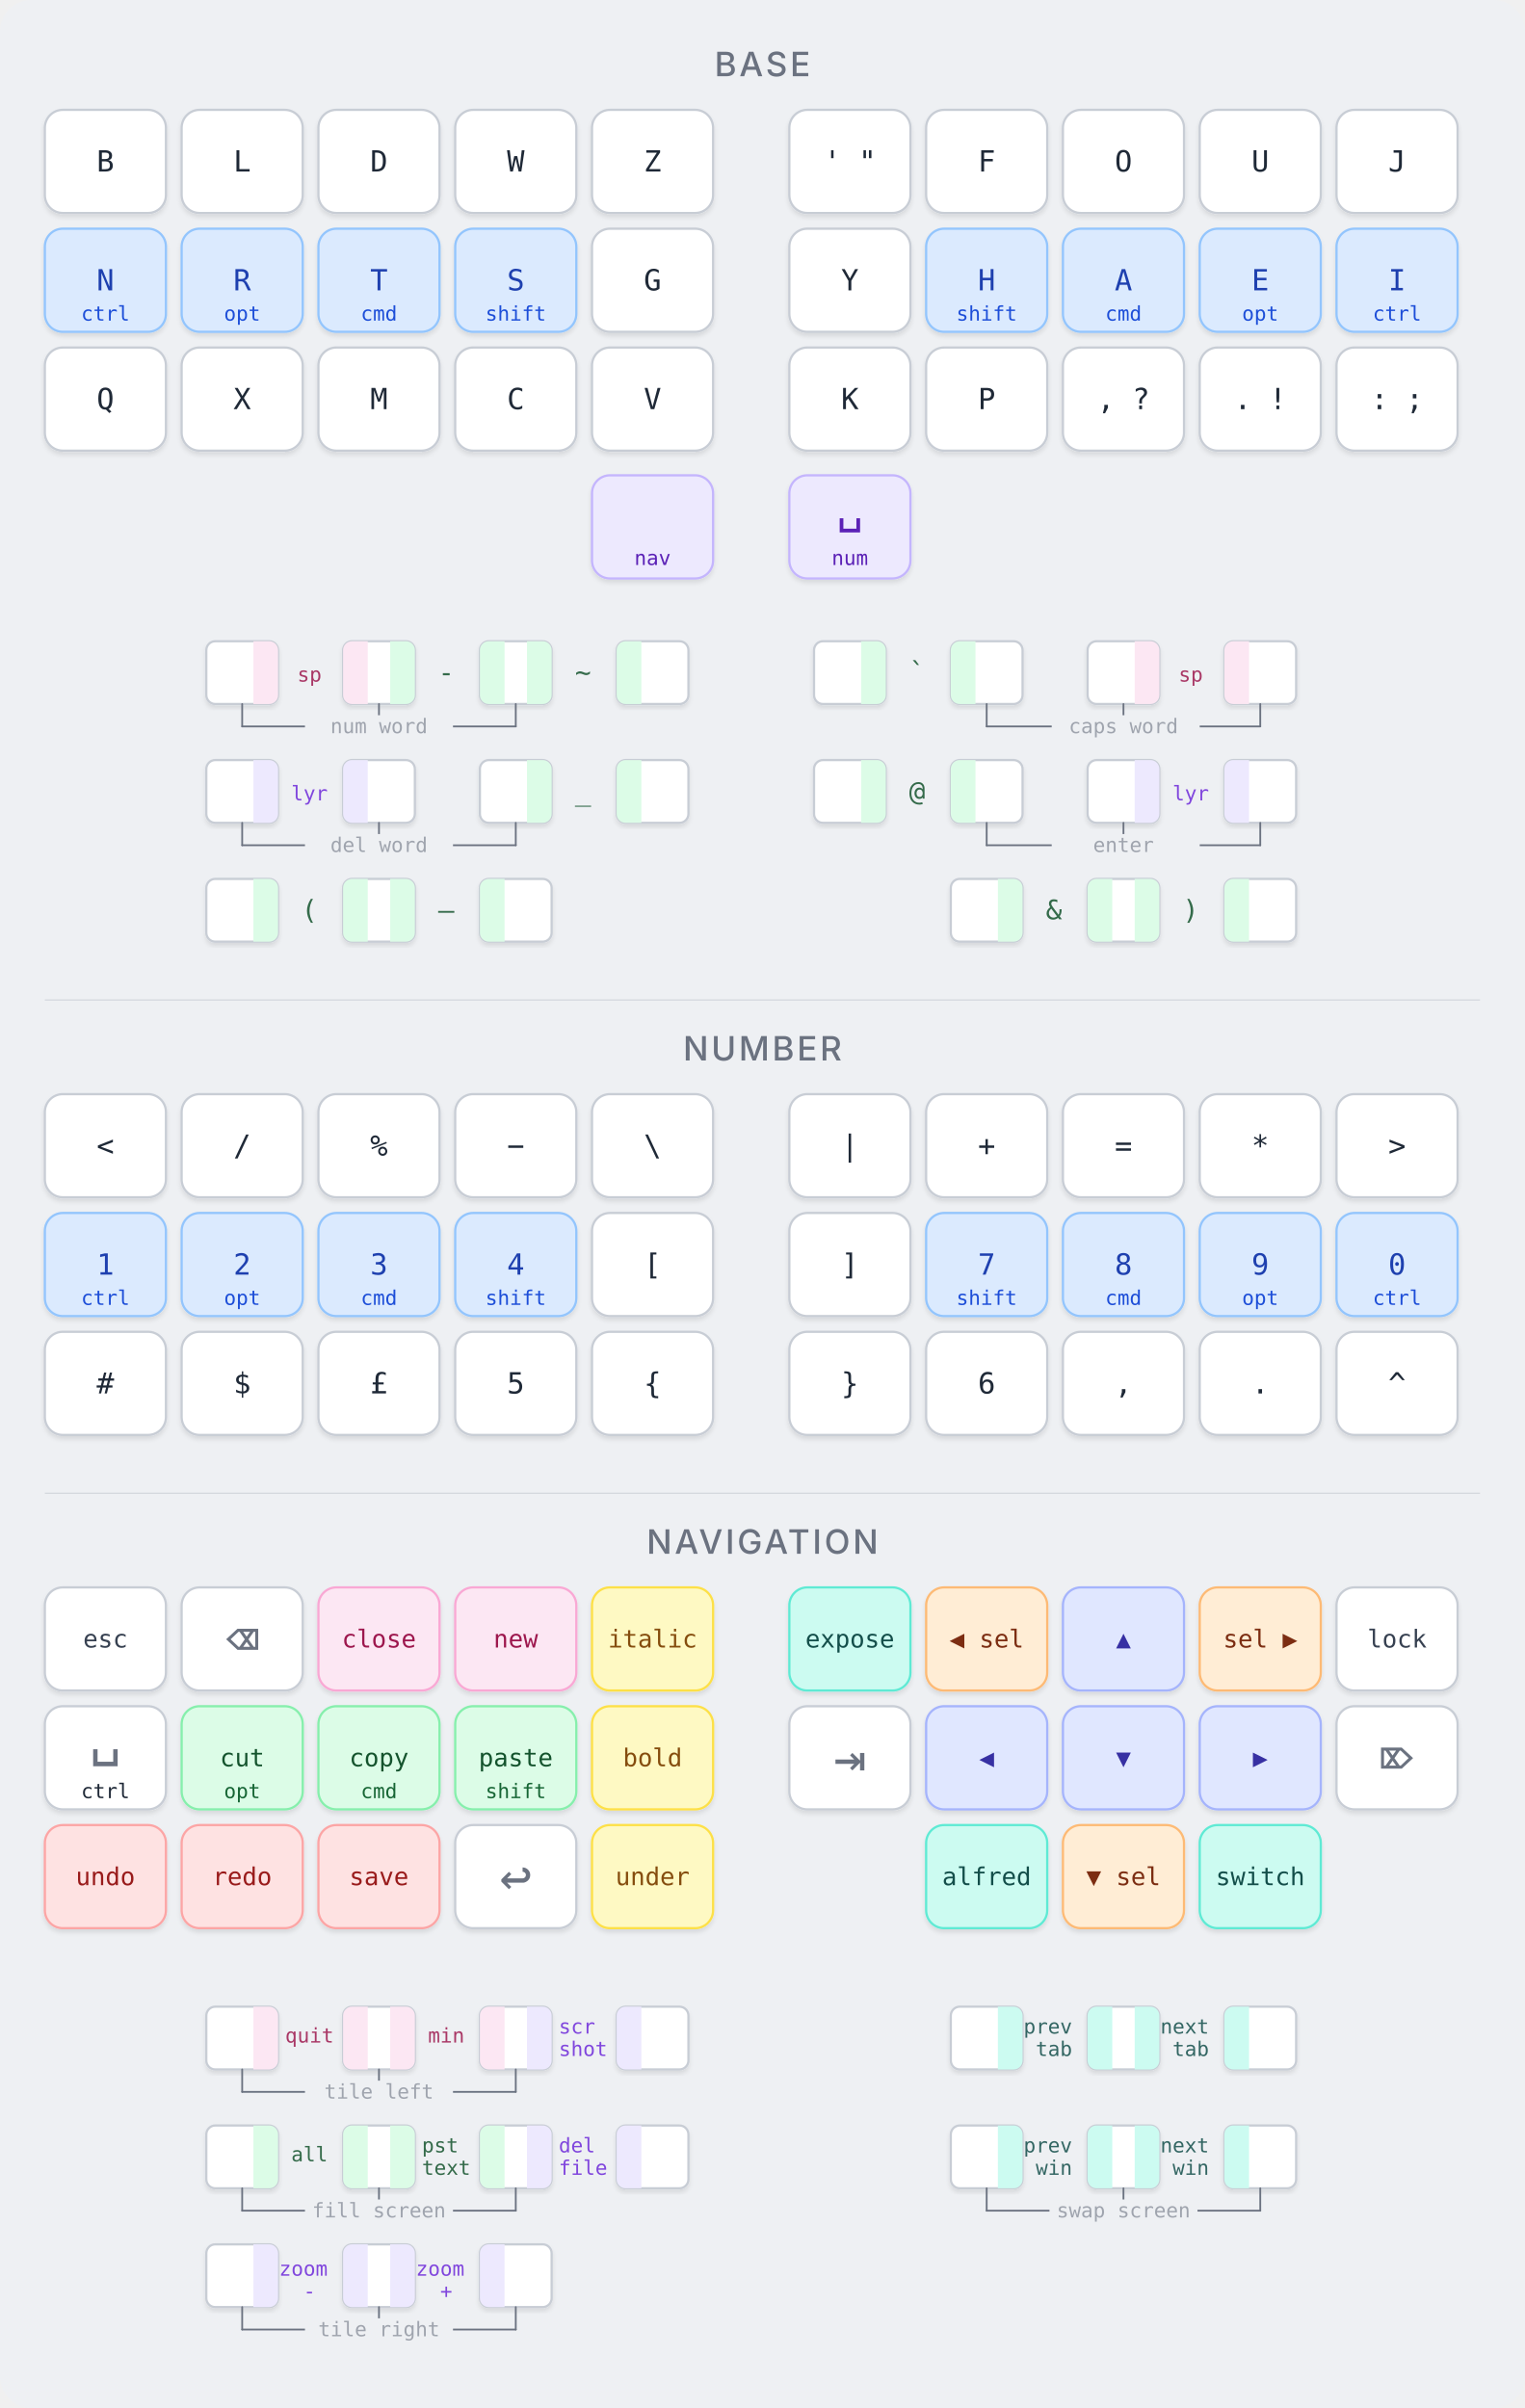
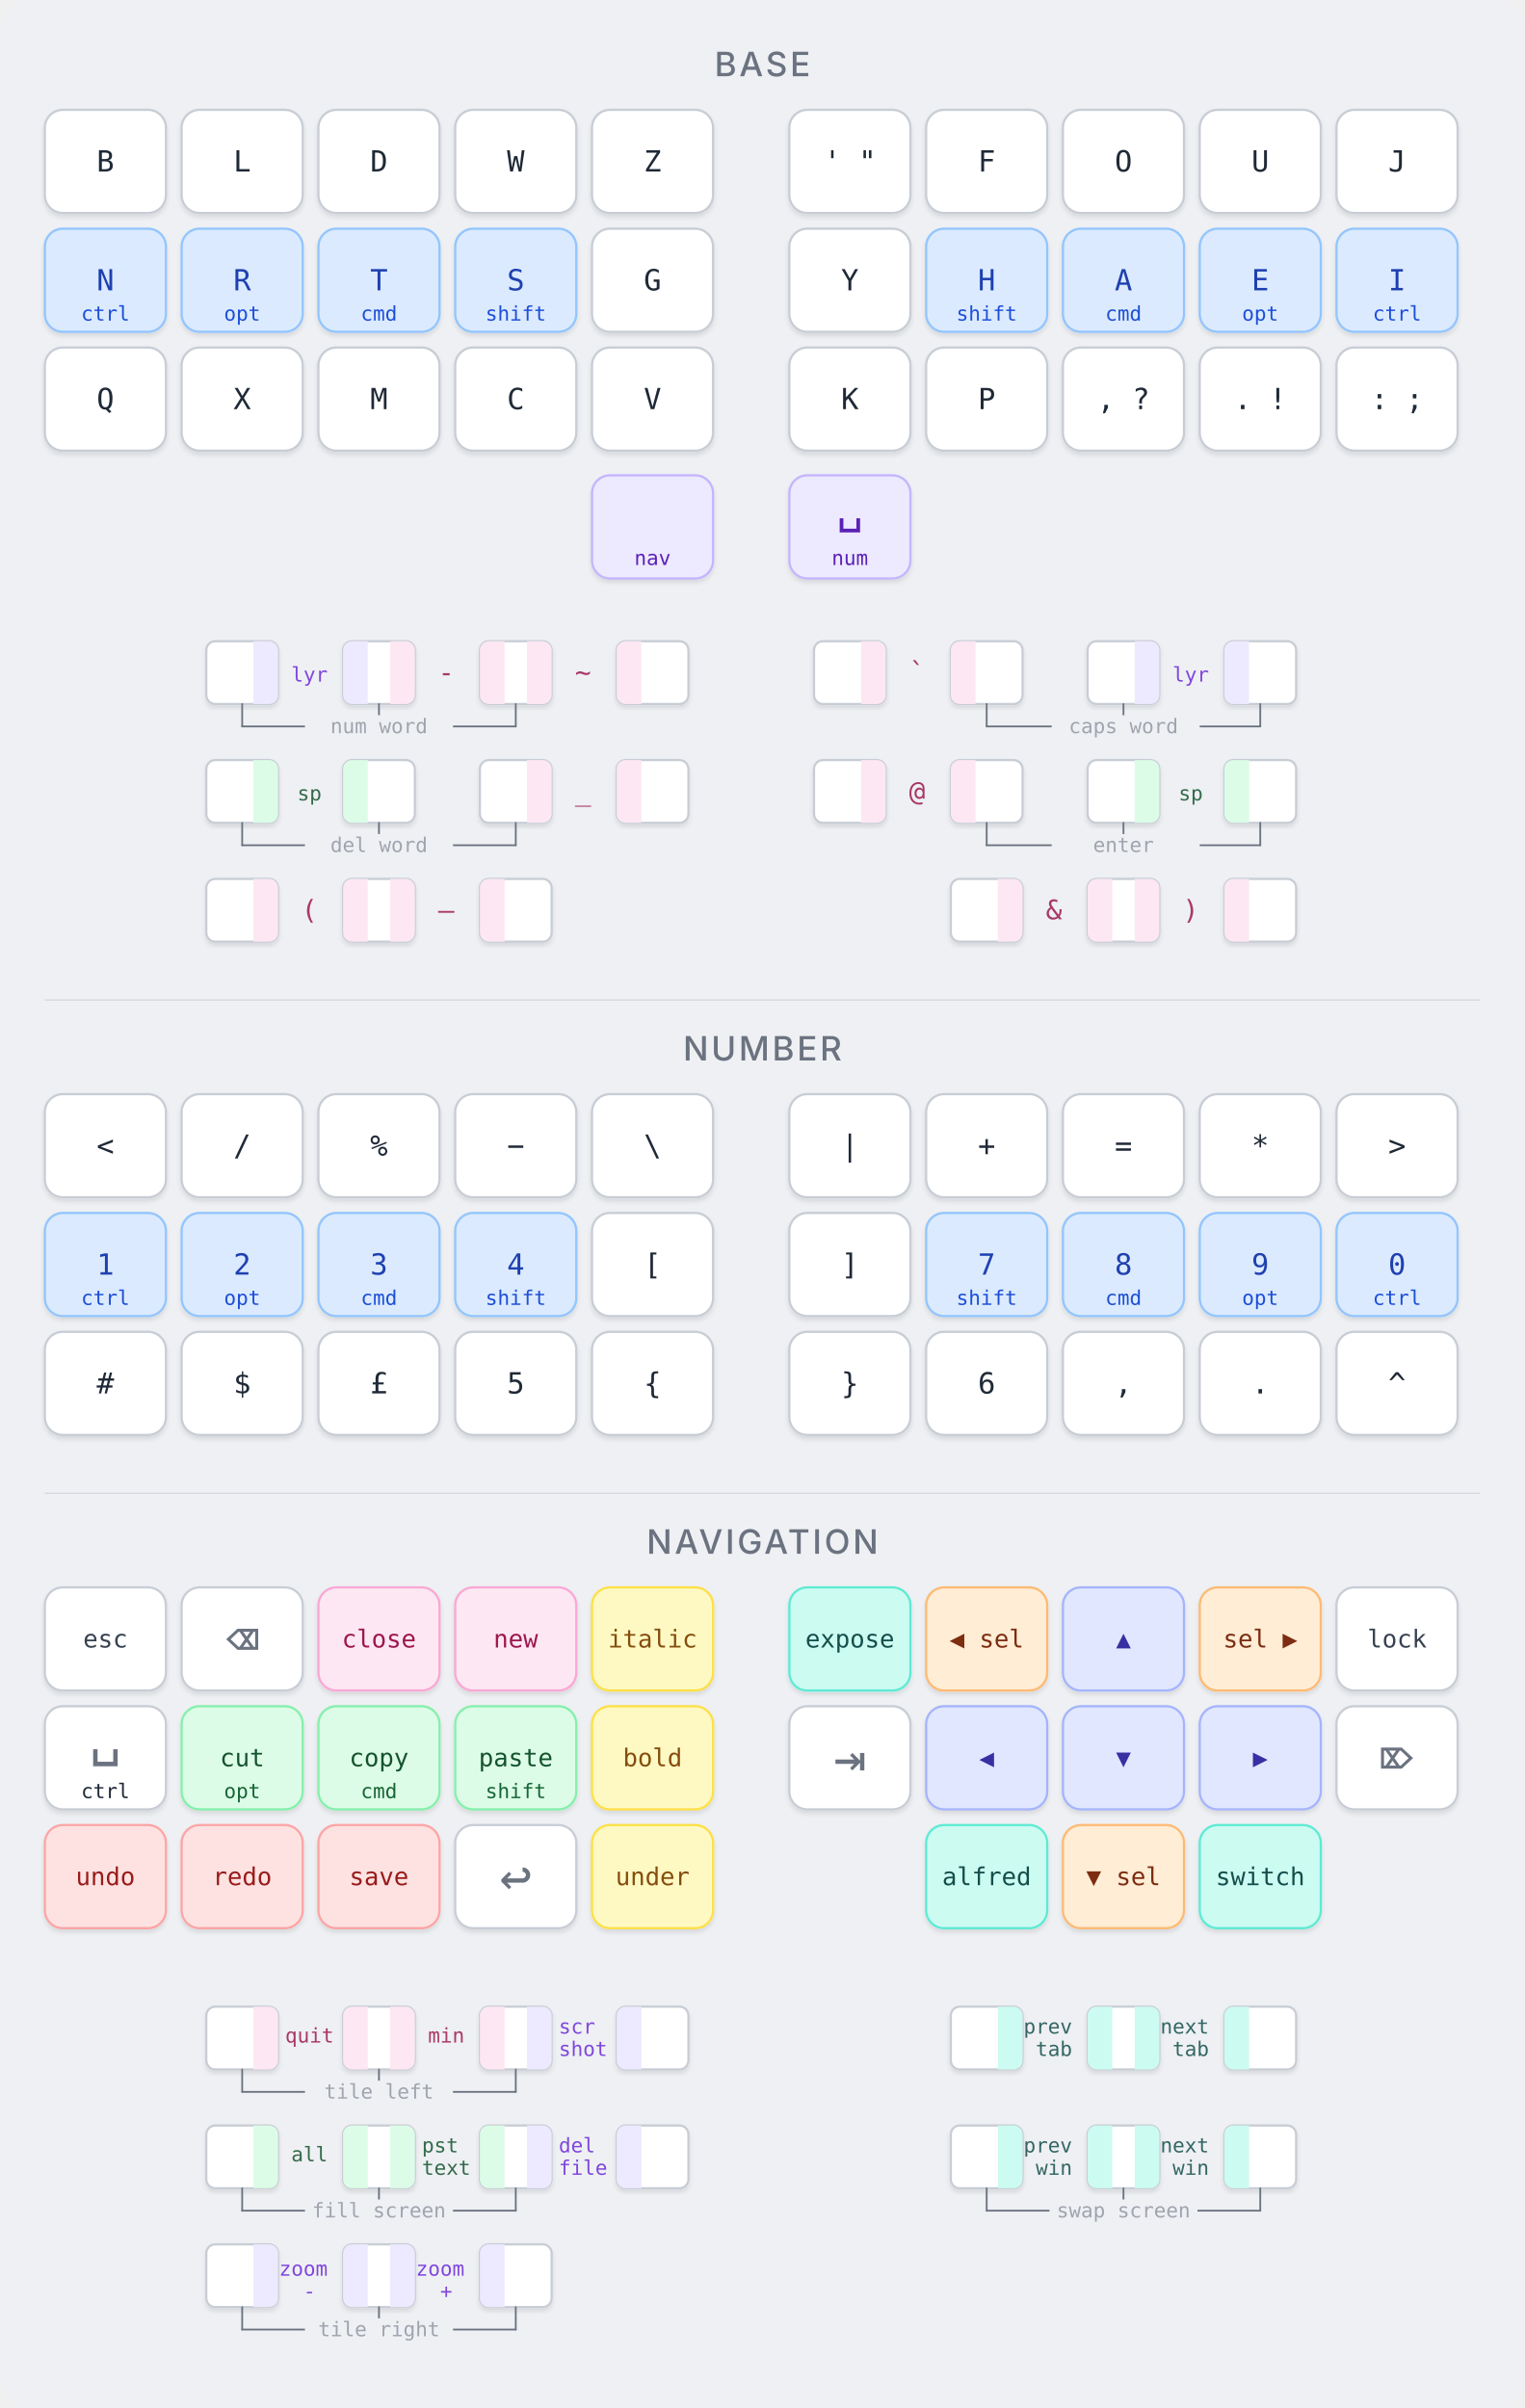
<svg xmlns="http://www.w3.org/2000/svg" width="100%" viewBox="0 0 680 1074">
  <defs>
    <style>
  text { font-family: ui-monospace, monospace; }
  .kl  { font-size:13px; font-weight:500; fill:#1f2937; }
  .klm { font-size:13px; font-weight:500; fill:#1e40af; }
  .kls { font-size:9px;  font-weight:500; fill:#1d4ed8; }
  .klp { font-size:11px; font-weight:500; fill:#5b21b6; }
  .klps{ font-size:9px;  font-weight:500; fill:#5b21b6; }
  .kln { font-size:11px; font-weight:500; }
  .ico { font-size:24px; font-weight:300; fill:#6b7280; }
  .t-grnm { fill:#166534; }
  .sec { font-size:15px; font-weight:500; fill:#6b7280; font-family:-apple-system,BlinkMacSystemFont,"Segoe UI",sans-serif; letter-spacing:0.08em; }
  .t-red { fill:#991b1b; } .t-yel { fill:#854d0e; } .t-grn { fill:#14532d; }
  .t-pnk { fill:#9d174d; } .t-ind { fill:#3730a3; } .t-ora { fill:#7c2d12; }
  .t-tel { fill:#134e4a; } .t-gry { fill:#374151; }
  .combo-key { fill:#ffffff; stroke:#c8cdd5; stroke-width:1; }
  .cb-gr { stroke:#6b7280; stroke-width:0.8; fill:none; stroke-linecap:round; }
  .cl-s  { font-size:9px; font-weight:500; font-family:ui-monospace,monospace; text-anchor:middle; opacity:0.85; }
  .cl-m  { font-size:12px; font-weight:500; font-family:ui-monospace,monospace; text-anchor:middle; opacity:0.85; }
  .cl-gr { font-size:9px; font-weight:500; font-family:ui-monospace,monospace; text-anchor:middle; fill:#6b7280; opacity:0.6; }
</style>
    <filter id="ks">
      <feDropShadow dx="0" dy="1.5" stdDeviation="1" flood-color="#00000018" />
    </filter>
    <clipPath id="br1c2">
      <rect x="92" y="286" width="32" height="28" rx="4" />
    </clipPath>
    <clipPath id="br1c3">
      <rect x="153" y="286" width="32" height="28" rx="4" />
    </clipPath>
    <clipPath id="br1c4">
      <rect x="214" y="286" width="32" height="28" rx="4" />
    </clipPath>
    <clipPath id="br1c5">
      <rect x="275" y="286" width="32" height="28" rx="4" />
    </clipPath>
    <clipPath id="br1c6">
      <rect x="363" y="286" width="32" height="28" rx="4" />
    </clipPath>
    <clipPath id="br1c7">
      <rect x="424" y="286" width="32" height="28" rx="4" />
    </clipPath>
    <clipPath id="br1c8">
      <rect x="485" y="286" width="32" height="28" rx="4" />
    </clipPath>
    <clipPath id="br1c9">
      <rect x="546" y="286" width="32" height="28" rx="4" />
    </clipPath>
    <clipPath id="br2c2">
      <rect x="92" y="339" width="32" height="28" rx="4" />
    </clipPath>
    <clipPath id="br2c3">
      <rect x="153" y="339" width="32" height="28" rx="4" />
    </clipPath>
    <clipPath id="br2c4">
      <rect x="214" y="339" width="32" height="28" rx="4" />
    </clipPath>
    <clipPath id="br2c5">
      <rect x="275" y="339" width="32" height="28" rx="4" />
    </clipPath>
    <clipPath id="br2c6">
      <rect x="363" y="339" width="32" height="28" rx="4" />
    </clipPath>
    <clipPath id="br2c7">
      <rect x="424" y="339" width="32" height="28" rx="4" />
    </clipPath>
    <clipPath id="br2c8">
      <rect x="485" y="339" width="32" height="28" rx="4" />
    </clipPath>
    <clipPath id="br2c9">
      <rect x="546" y="339" width="32" height="28" rx="4" />
    </clipPath>
    <clipPath id="br3c1">
      <rect x="31" y="392" width="32" height="28" rx="4" />
    </clipPath>
    <clipPath id="br3c2">
      <rect x="92" y="392" width="32" height="28" rx="4" />
    </clipPath>
    <clipPath id="br3c3">
      <rect x="153" y="392" width="32" height="28" rx="4" />
    </clipPath>
    <clipPath id="br3c4">
      <rect x="214" y="392" width="32" height="28" rx="4" />
    </clipPath>
    <clipPath id="br3c5">
      <rect x="275" y="392" width="32" height="28" rx="4" />
    </clipPath>
    <clipPath id="br3c6">
      <rect x="363" y="392" width="32" height="28" rx="4" />
    </clipPath>
    <clipPath id="br3c7">
      <rect x="424" y="392" width="32" height="28" rx="4" />
    </clipPath>
    <clipPath id="br3c8">
      <rect x="485" y="392" width="32" height="28" rx="4" />
    </clipPath>
    <clipPath id="br3c9">
      <rect x="546" y="392" width="32" height="28" rx="4" />
    </clipPath>
    <clipPath id="cr1c1">
      <rect x="31" y="895" width="32" height="28" rx="4" />
    </clipPath>
    <clipPath id="cr1c2">
      <rect x="92" y="895" width="32" height="28" rx="4" />
    </clipPath>
    <clipPath id="cr1c3">
      <rect x="153" y="895" width="32" height="28" rx="4" />
    </clipPath>
    <clipPath id="cr1c4">
      <rect x="214" y="895" width="32" height="28" rx="4" />
    </clipPath>
    <clipPath id="cr1c5">
      <rect x="275" y="895" width="32" height="28" rx="4" />
    </clipPath>
    <clipPath id="cr1c7">
      <rect x="424" y="895" width="32" height="28" rx="4" />
    </clipPath>
    <clipPath id="cr1c8">
      <rect x="485" y="895" width="32" height="28" rx="4" />
    </clipPath>
    <clipPath id="cr1c9">
      <rect x="546" y="895" width="32" height="28" rx="4" />
    </clipPath>
    <clipPath id="cr2c2">
      <rect x="92" y="948" width="32" height="28" rx="4" />
    </clipPath>
    <clipPath id="cr2c3">
      <rect x="153" y="948" width="32" height="28" rx="4" />
    </clipPath>
    <clipPath id="cr2c4">
      <rect x="214" y="948" width="32" height="28" rx="4" />
    </clipPath>
    <clipPath id="cr2c5">
      <rect x="275" y="948" width="32" height="28" rx="4" />
    </clipPath>
    <clipPath id="cr2c7">
      <rect x="424" y="948" width="32" height="28" rx="4" />
    </clipPath>
    <clipPath id="cr2c8">
      <rect x="485" y="948" width="32" height="28" rx="4" />
    </clipPath>
    <clipPath id="cr2c9">
      <rect x="546" y="948" width="32" height="28" rx="4" />
    </clipPath>
    <clipPath id="cr3c2">
      <rect x="92" y="1001" width="32" height="28" rx="4" />
    </clipPath>
    <clipPath id="cr3c3">
      <rect x="153" y="1001" width="32" height="28" rx="4" />
    </clipPath>
    <clipPath id="cr3c4">
      <rect x="214" y="1001" width="32" height="28" rx="4" />
    </clipPath>
    <clipPath id="cr3c5">
      <rect x="275" y="1001" width="32" height="28" rx="4" />
    </clipPath>
  </defs>
  <rect width="680" height="1074" fill="#eef0f3" rx="14" />
  <text x="340" y="34" text-anchor="middle" class="sec">BASE</text>
  <rect x="20" y="49" width="54" height="46" rx="8" fill="#ffffff" stroke="#c8cdd5" stroke-width="1" filter="url(#ks)" />
  <text x="47" y="72" text-anchor="middle" dominant-baseline="central" class="kl">B</text>
  <rect x="81" y="49" width="54" height="46" rx="8" fill="#ffffff" stroke="#c8cdd5" stroke-width="1" filter="url(#ks)" />
  <text x="108" y="72" text-anchor="middle" dominant-baseline="central" class="kl">L</text>
  <rect x="142" y="49" width="54" height="46" rx="8" fill="#ffffff" stroke="#c8cdd5" stroke-width="1" filter="url(#ks)" />
  <text x="169" y="72" text-anchor="middle" dominant-baseline="central" class="kl">D</text>
  <rect x="203" y="49" width="54" height="46" rx="8" fill="#ffffff" stroke="#c8cdd5" stroke-width="1" filter="url(#ks)" />
  <text x="230" y="72" text-anchor="middle" dominant-baseline="central" class="kl">W</text>
  <rect x="264" y="49" width="54" height="46" rx="8" fill="#ffffff" stroke="#c8cdd5" stroke-width="1" filter="url(#ks)" />
  <text x="291" y="72" text-anchor="middle" dominant-baseline="central" class="kl">Z</text>
  <rect x="352" y="49" width="54" height="46" rx="8" fill="#ffffff" stroke="#c8cdd5" stroke-width="1" filter="url(#ks)" />
  <text x="379" y="72" text-anchor="middle" dominant-baseline="central" class="kl">' "</text>
  <rect x="413" y="49" width="54" height="46" rx="8" fill="#ffffff" stroke="#c8cdd5" stroke-width="1" filter="url(#ks)" />
  <text x="440" y="72" text-anchor="middle" dominant-baseline="central" class="kl">F</text>
  <rect x="474" y="49" width="54" height="46" rx="8" fill="#ffffff" stroke="#c8cdd5" stroke-width="1" filter="url(#ks)" />
  <text x="501" y="72" text-anchor="middle" dominant-baseline="central" class="kl">O</text>
  <rect x="535" y="49" width="54" height="46" rx="8" fill="#ffffff" stroke="#c8cdd5" stroke-width="1" filter="url(#ks)" />
  <text x="562" y="72" text-anchor="middle" dominant-baseline="central" class="kl">U</text>
  <rect x="596" y="49" width="54" height="46" rx="8" fill="#ffffff" stroke="#c8cdd5" stroke-width="1" filter="url(#ks)" />
  <text x="623" y="72" text-anchor="middle" dominant-baseline="central" class="kl">J</text>
  <rect x="20" y="102" width="54" height="46" rx="8" fill="#dbeafe" stroke="#93c5fd" stroke-width="1" filter="url(#ks)" />
  <text x="47" y="125" text-anchor="middle" dominant-baseline="central" class="klm">N</text>
  <text x="47" y="143" text-anchor="middle" class="kls">ctrl</text>
  <rect x="81" y="102" width="54" height="46" rx="8" fill="#dbeafe" stroke="#93c5fd" stroke-width="1" filter="url(#ks)" />
  <text x="108" y="125" text-anchor="middle" dominant-baseline="central" class="klm">R</text>
  <text x="108" y="143" text-anchor="middle" class="kls">opt</text>
  <rect x="142" y="102" width="54" height="46" rx="8" fill="#dbeafe" stroke="#93c5fd" stroke-width="1" filter="url(#ks)" />
  <text x="169" y="125" text-anchor="middle" dominant-baseline="central" class="klm">T</text>
  <text x="169" y="143" text-anchor="middle" class="kls">cmd</text>
  <rect x="203" y="102" width="54" height="46" rx="8" fill="#dbeafe" stroke="#93c5fd" stroke-width="1" filter="url(#ks)" />
  <text x="230" y="125" text-anchor="middle" dominant-baseline="central" class="klm">S</text>
  <text x="230" y="143" text-anchor="middle" class="kls">shift</text>
  <rect x="264" y="102" width="54" height="46" rx="8" fill="#ffffff" stroke="#c8cdd5" stroke-width="1" filter="url(#ks)" />
  <text x="291" y="125" text-anchor="middle" dominant-baseline="central" class="kl">G</text>
  <rect x="352" y="102" width="54" height="46" rx="8" fill="#ffffff" stroke="#c8cdd5" stroke-width="1" filter="url(#ks)" />
  <text x="379" y="125" text-anchor="middle" dominant-baseline="central" class="kl">Y</text>
  <rect x="413" y="102" width="54" height="46" rx="8" fill="#dbeafe" stroke="#93c5fd" stroke-width="1" filter="url(#ks)" />
  <text x="440" y="125" text-anchor="middle" dominant-baseline="central" class="klm">H</text>
  <text x="440" y="143" text-anchor="middle" class="kls">shift</text>
  <rect x="474" y="102" width="54" height="46" rx="8" fill="#dbeafe" stroke="#93c5fd" stroke-width="1" filter="url(#ks)" />
  <text x="501" y="125" text-anchor="middle" dominant-baseline="central" class="klm">A</text>
  <text x="501" y="143" text-anchor="middle" class="kls">cmd</text>
  <rect x="535" y="102" width="54" height="46" rx="8" fill="#dbeafe" stroke="#93c5fd" stroke-width="1" filter="url(#ks)" />
  <text x="562" y="125" text-anchor="middle" dominant-baseline="central" class="klm">E</text>
  <text x="562" y="143" text-anchor="middle" class="kls">opt</text>
  <rect x="596" y="102" width="54" height="46" rx="8" fill="#dbeafe" stroke="#93c5fd" stroke-width="1" filter="url(#ks)" />
  <text x="623" y="125" text-anchor="middle" dominant-baseline="central" class="klm">I</text>
  <text x="623" y="143" text-anchor="middle" class="kls">ctrl</text>
  <rect x="20" y="155" width="54" height="46" rx="8" fill="#ffffff" stroke="#c8cdd5" stroke-width="1" filter="url(#ks)" />
  <text x="47" y="178" text-anchor="middle" dominant-baseline="central" class="kl">Q</text>
  <rect x="81" y="155" width="54" height="46" rx="8" fill="#ffffff" stroke="#c8cdd5" stroke-width="1" filter="url(#ks)" />
  <text x="108" y="178" text-anchor="middle" dominant-baseline="central" class="kl">X</text>
  <rect x="142" y="155" width="54" height="46" rx="8" fill="#ffffff" stroke="#c8cdd5" stroke-width="1" filter="url(#ks)" />
  <text x="169" y="178" text-anchor="middle" dominant-baseline="central" class="kl">M</text>
  <rect x="203" y="155" width="54" height="46" rx="8" fill="#ffffff" stroke="#c8cdd5" stroke-width="1" filter="url(#ks)" />
  <text x="230" y="178" text-anchor="middle" dominant-baseline="central" class="kl">C</text>
  <rect x="264" y="155" width="54" height="46" rx="8" fill="#ffffff" stroke="#c8cdd5" stroke-width="1" filter="url(#ks)" />
  <text x="291" y="178" text-anchor="middle" dominant-baseline="central" class="kl">V</text>
  <rect x="352" y="155" width="54" height="46" rx="8" fill="#ffffff" stroke="#c8cdd5" stroke-width="1" filter="url(#ks)" />
  <text x="379" y="178" text-anchor="middle" dominant-baseline="central" class="kl">K</text>
  <rect x="413" y="155" width="54" height="46" rx="8" fill="#ffffff" stroke="#c8cdd5" stroke-width="1" filter="url(#ks)" />
  <text x="440" y="178" text-anchor="middle" dominant-baseline="central" class="kl">P</text>
  <rect x="474" y="155" width="54" height="46" rx="8" fill="#ffffff" stroke="#c8cdd5" stroke-width="1" filter="url(#ks)" />
  <text x="501" y="178" text-anchor="middle" dominant-baseline="central" class="kl">, ?</text>
  <rect x="535" y="155" width="54" height="46" rx="8" fill="#ffffff" stroke="#c8cdd5" stroke-width="1" filter="url(#ks)" />
  <text x="562" y="178" text-anchor="middle" dominant-baseline="central" class="kl">. !</text>
  <rect x="596" y="155" width="54" height="46" rx="8" fill="#ffffff" stroke="#c8cdd5" stroke-width="1" filter="url(#ks)" />
  <text x="623" y="178" text-anchor="middle" dominant-baseline="central" class="kl">: ;</text>
  <rect x="264" y="212" width="54" height="46" rx="8" fill="#ede9fe" stroke="#c4b5fd" stroke-width="1" filter="url(#ks)" />
  <text x="291" y="252" text-anchor="middle" class="klps">nav</text>
  <rect x="352" y="212" width="54" height="46" rx="8" fill="#ede9fe" stroke="#c4b5fd" stroke-width="1" filter="url(#ks)" />
  <text x="379" y="226" text-anchor="middle" dominant-baseline="central" style="font-size:20px;fill:#5b21b6;">␣</text>
  <text x="379" y="252" text-anchor="middle" class="klps">num</text>
  <g style="isolation:isolate">
    <rect x="92" y="286" width="32" height="28" rx="4" class="combo-key" filter="url(#ks)" />
    <rect x="153" y="286" width="32" height="28" rx="4" class="combo-key" filter="url(#ks)" />
    <rect x="214" y="286" width="32" height="28" rx="4" class="combo-key" filter="url(#ks)" />
    <rect x="275" y="286" width="32" height="28" rx="4" class="combo-key" filter="url(#ks)" />
    <rect x="363" y="286" width="32" height="28" rx="4" class="combo-key" filter="url(#ks)" />
    <rect x="424" y="286" width="32" height="28" rx="4" class="combo-key" filter="url(#ks)" />
    <rect x="485" y="286" width="32" height="28" rx="4" class="combo-key" filter="url(#ks)" />
    <rect x="546" y="286" width="32" height="28" rx="4" class="combo-key" filter="url(#ks)" />
    <rect x="92" y="339" width="32" height="28" rx="4" class="combo-key" filter="url(#ks)" />
    <rect x="153" y="339" width="32" height="28" rx="4" class="combo-key" filter="url(#ks)" />
    <rect x="214" y="339" width="32" height="28" rx="4" class="combo-key" filter="url(#ks)" />
    <rect x="275" y="339" width="32" height="28" rx="4" class="combo-key" filter="url(#ks)" />
    <rect x="363" y="339" width="32" height="28" rx="4" class="combo-key" filter="url(#ks)" />
    <rect x="424" y="339" width="32" height="28" rx="4" class="combo-key" filter="url(#ks)" />
    <rect x="485" y="339" width="32" height="28" rx="4" class="combo-key" filter="url(#ks)" />
    <rect x="546" y="339" width="32" height="28" rx="4" class="combo-key" filter="url(#ks)" />
    <rect x="92" y="392" width="32" height="28" rx="4" class="combo-key" filter="url(#ks)" />
    <rect x="153" y="392" width="32" height="28" rx="4" class="combo-key" filter="url(#ks)" />
    <rect x="214" y="392" width="32" height="28" rx="4" class="combo-key" filter="url(#ks)" />
    <rect x="424" y="392" width="32" height="28" rx="4" class="combo-key" filter="url(#ks)" />
    <rect x="485" y="392" width="32" height="28" rx="4" class="combo-key" filter="url(#ks)" />
    <rect x="546" y="392" width="32" height="28" rx="4" class="combo-key" filter="url(#ks)" />
  </g>
-   <rect x="113" y="286" width="11" height="28" fill="#fce7f3" clip-path="url(#br1c2)" />
-   <rect x="153" y="286" width="11" height="28" fill="#fce7f3" clip-path="url(#br1c3)" />
-   <rect x="174" y="286" width="11" height="28" fill="#dcfce7" clip-path="url(#br1c3)" />
-   <rect x="214" y="286" width="11" height="28" fill="#dcfce7" clip-path="url(#br1c4)" />
-   <rect x="235" y="286" width="11" height="28" fill="#dcfce7" clip-path="url(#br1c4)" />
-   <rect x="275" y="286" width="11" height="28" fill="#dcfce7" clip-path="url(#br1c5)" />
-   <rect x="384" y="286" width="11" height="28" fill="#dcfce7" clip-path="url(#br1c6)" />
-   <rect x="424" y="286" width="11" height="28" fill="#dcfce7" clip-path="url(#br1c7)" />
-   <rect x="506" y="286" width="11" height="28" fill="#fce7f3" clip-path="url(#br1c8)" />
-   <rect x="546" y="286" width="11" height="28" fill="#fce7f3" clip-path="url(#br1c9)" />
-   <rect x="113" y="339" width="11" height="28" fill="#ede9fe" clip-path="url(#br2c2)" />
-   <rect x="153" y="339" width="11" height="28" fill="#ede9fe" clip-path="url(#br2c3)" />
-   <rect x="235" y="339" width="11" height="28" fill="#dcfce7" clip-path="url(#br2c4)" />
-   <rect x="275" y="339" width="11" height="28" fill="#dcfce7" clip-path="url(#br2c5)" />
-   <rect x="384" y="339" width="11" height="28" fill="#dcfce7" clip-path="url(#br2c6)" />
-   <rect x="424" y="339" width="11" height="28" fill="#dcfce7" clip-path="url(#br2c7)" />
-   <rect x="506" y="339" width="11" height="28" fill="#ede9fe" clip-path="url(#br2c8)" />
-   <rect x="546" y="339" width="11" height="28" fill="#ede9fe" clip-path="url(#br2c9)" />
-   <rect x="113" y="392" width="11" height="28" fill="#dcfce7" clip-path="url(#br3c2)" />
-   <rect x="153" y="392" width="11" height="28" fill="#dcfce7" clip-path="url(#br3c3)" />
-   <rect x="174" y="392" width="11" height="28" fill="#dcfce7" clip-path="url(#br3c3)" />
-   <rect x="214" y="392" width="11" height="28" fill="#dcfce7" clip-path="url(#br3c4)" />
-   <rect x="445" y="392" width="11" height="28" fill="#dcfce7" clip-path="url(#br3c7)" />
-   <rect x="485" y="392" width="11" height="28" fill="#dcfce7" clip-path="url(#br3c8)" />
-   <rect x="506" y="392" width="11" height="28" fill="#dcfce7" clip-path="url(#br3c8)" />
-   <rect x="546" y="392" width="11" height="28" fill="#dcfce7" clip-path="url(#br3c9)" />
-   <text x="138" y="304" class="cl-s t-pnk" text-anchor="middle">sp</text>
-   <text x="199" y="304" class="cl-m" fill="#14532d">-</text>
-   <text x="260" y="304" class="cl-m" fill="#14532d">~</text>
-   <text x="409" y="304" class="cl-m" fill="#14532d">`</text>
-   <text x="531" y="304" class="cl-s t-pnk" text-anchor="middle">sp</text>
-   <text x="138" y="357" class="cl-s" fill="#6d28d9">lyr</text>
-   <text x="260" y="357" class="cl-m" fill="#14532d">_</text>
-   <text x="409" y="357" class="cl-m" fill="#14532d">@</text>
-   <text x="531" y="357" class="cl-s" fill="#6d28d9">lyr</text>
-   <text x="138" y="410" class="cl-m" fill="#14532d">(</text>
-   <text x="199" y="410" class="cl-m" fill="#14532d">—</text>
-   <text x="470" y="410" class="cl-m" fill="#14532d">&amp;</text>
-   <text x="531" y="410" class="cl-m" fill="#14532d">)</text>
+   <rect x="113" y="286" width="11" height="28" fill="#ede9fe" clip-path="url(#br1c2)" />
+   <rect x="153" y="286" width="11" height="28" fill="#ede9fe" clip-path="url(#br1c3)" />
+   <rect x="174" y="286" width="11" height="28" fill="#fce7f3" clip-path="url(#br1c3)" />
+   <rect x="214" y="286" width="11" height="28" fill="#fce7f3" clip-path="url(#br1c4)" />
+   <rect x="235" y="286" width="11" height="28" fill="#fce7f3" clip-path="url(#br1c4)" />
+   <rect x="275" y="286" width="11" height="28" fill="#fce7f3" clip-path="url(#br1c5)" />
+   <rect x="384" y="286" width="11" height="28" fill="#fce7f3" clip-path="url(#br1c6)" />
+   <rect x="424" y="286" width="11" height="28" fill="#fce7f3" clip-path="url(#br1c7)" />
+   <rect x="506" y="286" width="11" height="28" fill="#ede9fe" clip-path="url(#br1c8)" />
+   <rect x="546" y="286" width="11" height="28" fill="#ede9fe" clip-path="url(#br1c9)" />
+   <rect x="113" y="339" width="11" height="28" fill="#dcfce7" clip-path="url(#br2c2)" />
+   <rect x="153" y="339" width="11" height="28" fill="#dcfce7" clip-path="url(#br2c3)" />
+   <rect x="235" y="339" width="11" height="28" fill="#fce7f3" clip-path="url(#br2c4)" />
+   <rect x="275" y="339" width="11" height="28" fill="#fce7f3" clip-path="url(#br2c5)" />
+   <rect x="384" y="339" width="11" height="28" fill="#fce7f3" clip-path="url(#br2c6)" />
+   <rect x="424" y="339" width="11" height="28" fill="#fce7f3" clip-path="url(#br2c7)" />
+   <rect x="506" y="339" width="11" height="28" fill="#dcfce7" clip-path="url(#br2c8)" />
+   <rect x="546" y="339" width="11" height="28" fill="#dcfce7" clip-path="url(#br2c9)" />
+   <rect x="113" y="392" width="11" height="28" fill="#fce7f3" clip-path="url(#br3c2)" />
+   <rect x="153" y="392" width="11" height="28" fill="#fce7f3" clip-path="url(#br3c3)" />
+   <rect x="174" y="392" width="11" height="28" fill="#fce7f3" clip-path="url(#br3c3)" />
+   <rect x="214" y="392" width="11" height="28" fill="#fce7f3" clip-path="url(#br3c4)" />
+   <rect x="445" y="392" width="11" height="28" fill="#fce7f3" clip-path="url(#br3c7)" />
+   <rect x="485" y="392" width="11" height="28" fill="#fce7f3" clip-path="url(#br3c8)" />
+   <rect x="506" y="392" width="11" height="28" fill="#fce7f3" clip-path="url(#br3c8)" />
+   <rect x="546" y="392" width="11" height="28" fill="#fce7f3" clip-path="url(#br3c9)" />
+   <text x="138" y="304" class="cl-s" fill="#6d28d9" text-anchor="middle">lyr</text>
+   <text x="199" y="304" class="cl-m" fill="#9d174d">-</text>
+   <text x="260" y="304" class="cl-m" fill="#9d174d">~</text>
+   <text x="409" y="304" class="cl-m" fill="#9d174d">`</text>
+   <text x="531" y="304" class="cl-s" fill="#6d28d9" text-anchor="middle">lyr</text>
+   <text x="138" y="357" class="cl-s" fill="#14532d">sp</text>
+   <text x="260" y="357" class="cl-m" fill="#9d174d">_</text>
+   <text x="409" y="357" class="cl-m" fill="#9d174d">@</text>
+   <text x="531" y="357" class="cl-s" fill="#14532d">sp</text>
+   <text x="138" y="410" class="cl-m" fill="#9d174d">(</text>
+   <text x="199" y="410" class="cl-m" fill="#9d174d">—</text>
+   <text x="470" y="410" class="cl-m" fill="#9d174d">&amp;</text>
+   <text x="531" y="410" class="cl-m" fill="#9d174d">)</text>
  <line x1="108" y1="314" x2="108" y2="324" class="cb-gr" />
  <line x1="169" y1="314" x2="169" y2="324" class="cb-gr" />
  <line x1="230" y1="314" x2="230" y2="324" class="cb-gr" />
  <line x1="108" y1="324" x2="230" y2="324" class="cb-gr" />
  <rect x="136" y="319" width="66" height="10" fill="#eef0f3" />
  <text x="169" y="327" class="cl-gr">num word</text>
  <line x1="440" y1="314" x2="440" y2="324" class="cb-gr" />
  <line x1="501" y1="314" x2="501" y2="324" class="cb-gr" />
  <line x1="562" y1="314" x2="562" y2="324" class="cb-gr" />
  <line x1="440" y1="324" x2="562" y2="324" class="cb-gr" />
  <rect x="469" y="319" width="66" height="10" fill="#eef0f3" />
  <text x="501" y="327" class="cl-gr">caps word</text>
  <line x1="108" y1="367" x2="108" y2="377" class="cb-gr" />
  <line x1="169" y1="367" x2="169" y2="377" class="cb-gr" />
  <line x1="230" y1="367" x2="230" y2="377" class="cb-gr" />
  <line x1="108" y1="377" x2="230" y2="377" class="cb-gr" />
  <rect x="136" y="372" width="66" height="10" fill="#eef0f3" />
  <text x="169" y="380" class="cl-gr">del word</text>
  <line x1="440" y1="367" x2="440" y2="377" class="cb-gr" />
  <line x1="501" y1="367" x2="501" y2="377" class="cb-gr" />
  <line x1="562" y1="367" x2="562" y2="377" class="cb-gr" />
  <line x1="440" y1="377" x2="562" y2="377" class="cb-gr" />
  <rect x="469" y="372" width="66" height="10" fill="#eef0f3" />
  <text x="501" y="380" class="cl-gr">enter</text>
  <line x1="20" y1="446" x2="660" y2="446" stroke="#d1d5db" stroke-width="0.5" />
  <text x="340" y="473" text-anchor="middle" class="sec">NUMBER</text>
  <rect x="20" y="488" width="54" height="46" rx="8" fill="#ffffff" stroke="#c8cdd5" stroke-width="1" filter="url(#ks)" />
  <text x="47" y="511" text-anchor="middle" dominant-baseline="central" class="kl">&lt;</text>
  <rect x="81" y="488" width="54" height="46" rx="8" fill="#ffffff" stroke="#c8cdd5" stroke-width="1" filter="url(#ks)" />
  <text x="108" y="511" text-anchor="middle" dominant-baseline="central" class="kl">/</text>
  <rect x="142" y="488" width="54" height="46" rx="8" fill="#ffffff" stroke="#c8cdd5" stroke-width="1" filter="url(#ks)" />
  <text x="169" y="511" text-anchor="middle" dominant-baseline="central" class="kl">%</text>
  <rect x="203" y="488" width="54" height="46" rx="8" fill="#ffffff" stroke="#c8cdd5" stroke-width="1" filter="url(#ks)" />
  <text x="230" y="511" text-anchor="middle" dominant-baseline="central" class="kl">−</text>
  <rect x="264" y="488" width="54" height="46" rx="8" fill="#ffffff" stroke="#c8cdd5" stroke-width="1" filter="url(#ks)" />
  <text x="291" y="511" text-anchor="middle" dominant-baseline="central" class="kl">\</text>
  <rect x="352" y="488" width="54" height="46" rx="8" fill="#ffffff" stroke="#c8cdd5" stroke-width="1" filter="url(#ks)" />
  <text x="379" y="511" text-anchor="middle" dominant-baseline="central" class="kl">|</text>
  <rect x="413" y="488" width="54" height="46" rx="8" fill="#ffffff" stroke="#c8cdd5" stroke-width="1" filter="url(#ks)" />
  <text x="440" y="511" text-anchor="middle" dominant-baseline="central" class="kl">+</text>
  <rect x="474" y="488" width="54" height="46" rx="8" fill="#ffffff" stroke="#c8cdd5" stroke-width="1" filter="url(#ks)" />
  <text x="501" y="511" text-anchor="middle" dominant-baseline="central" class="kl">=</text>
  <rect x="535" y="488" width="54" height="46" rx="8" fill="#ffffff" stroke="#c8cdd5" stroke-width="1" filter="url(#ks)" />
  <text x="562" y="511" text-anchor="middle" dominant-baseline="central" class="kl">*</text>
  <rect x="596" y="488" width="54" height="46" rx="8" fill="#ffffff" stroke="#c8cdd5" stroke-width="1" filter="url(#ks)" />
  <text x="623" y="511" text-anchor="middle" dominant-baseline="central" class="kl">&gt;</text>
  <rect x="20" y="541" width="54" height="46" rx="8" fill="#dbeafe" stroke="#93c5fd" stroke-width="1" filter="url(#ks)" />
  <text x="47" y="564" text-anchor="middle" dominant-baseline="central" class="klm">1</text>
  <text x="47" y="582" text-anchor="middle" class="kls">ctrl</text>
  <rect x="81" y="541" width="54" height="46" rx="8" fill="#dbeafe" stroke="#93c5fd" stroke-width="1" filter="url(#ks)" />
  <text x="108" y="564" text-anchor="middle" dominant-baseline="central" class="klm">2</text>
  <text x="108" y="582" text-anchor="middle" class="kls">opt</text>
  <rect x="142" y="541" width="54" height="46" rx="8" fill="#dbeafe" stroke="#93c5fd" stroke-width="1" filter="url(#ks)" />
  <text x="169" y="564" text-anchor="middle" dominant-baseline="central" class="klm">3</text>
  <text x="169" y="582" text-anchor="middle" class="kls">cmd</text>
  <rect x="203" y="541" width="54" height="46" rx="8" fill="#dbeafe" stroke="#93c5fd" stroke-width="1" filter="url(#ks)" />
  <text x="230" y="564" text-anchor="middle" dominant-baseline="central" class="klm">4</text>
  <text x="230" y="582" text-anchor="middle" class="kls">shift</text>
  <rect x="264" y="541" width="54" height="46" rx="8" fill="#ffffff" stroke="#c8cdd5" stroke-width="1" filter="url(#ks)" />
  <text x="291" y="564" text-anchor="middle" dominant-baseline="central" class="kl">[</text>
  <rect x="352" y="541" width="54" height="46" rx="8" fill="#ffffff" stroke="#c8cdd5" stroke-width="1" filter="url(#ks)" />
  <text x="379" y="564" text-anchor="middle" dominant-baseline="central" class="kl">]</text>
  <rect x="413" y="541" width="54" height="46" rx="8" fill="#dbeafe" stroke="#93c5fd" stroke-width="1" filter="url(#ks)" />
  <text x="440" y="564" text-anchor="middle" dominant-baseline="central" class="klm">7</text>
  <text x="440" y="582" text-anchor="middle" class="kls">shift</text>
  <rect x="474" y="541" width="54" height="46" rx="8" fill="#dbeafe" stroke="#93c5fd" stroke-width="1" filter="url(#ks)" />
  <text x="501" y="564" text-anchor="middle" dominant-baseline="central" class="klm">8</text>
  <text x="501" y="582" text-anchor="middle" class="kls">cmd</text>
  <rect x="535" y="541" width="54" height="46" rx="8" fill="#dbeafe" stroke="#93c5fd" stroke-width="1" filter="url(#ks)" />
  <text x="562" y="564" text-anchor="middle" dominant-baseline="central" class="klm">9</text>
  <text x="562" y="582" text-anchor="middle" class="kls">opt</text>
  <rect x="596" y="541" width="54" height="46" rx="8" fill="#dbeafe" stroke="#93c5fd" stroke-width="1" filter="url(#ks)" />
  <text x="623" y="564" text-anchor="middle" dominant-baseline="central" class="klm">0</text>
  <text x="623" y="582" text-anchor="middle" class="kls">ctrl</text>
  <rect x="20" y="594" width="54" height="46" rx="8" fill="#ffffff" stroke="#c8cdd5" stroke-width="1" filter="url(#ks)" />
  <text x="47" y="617" text-anchor="middle" dominant-baseline="central" class="kl">#</text>
  <rect x="81" y="594" width="54" height="46" rx="8" fill="#ffffff" stroke="#c8cdd5" stroke-width="1" filter="url(#ks)" />
  <text x="108" y="617" text-anchor="middle" dominant-baseline="central" class="kl">$</text>
  <rect x="142" y="594" width="54" height="46" rx="8" fill="#ffffff" stroke="#c8cdd5" stroke-width="1" filter="url(#ks)" />
  <text x="169" y="617" text-anchor="middle" dominant-baseline="central" class="kl">£</text>
  <rect x="203" y="594" width="54" height="46" rx="8" fill="#ffffff" stroke="#c8cdd5" stroke-width="1" filter="url(#ks)" />
  <text x="230" y="617" text-anchor="middle" dominant-baseline="central" class="kl">5</text>
  <rect x="264" y="594" width="54" height="46" rx="8" fill="#ffffff" stroke="#c8cdd5" stroke-width="1" filter="url(#ks)" />
  <text x="291" y="617" text-anchor="middle" dominant-baseline="central" class="kl">{</text>
  <rect x="352" y="594" width="54" height="46" rx="8" fill="#ffffff" stroke="#c8cdd5" stroke-width="1" filter="url(#ks)" />
  <text x="379" y="617" text-anchor="middle" dominant-baseline="central" class="kl">}</text>
  <rect x="413" y="594" width="54" height="46" rx="8" fill="#ffffff" stroke="#c8cdd5" stroke-width="1" filter="url(#ks)" />
  <text x="440" y="617" text-anchor="middle" dominant-baseline="central" class="kl">6</text>
  <rect x="474" y="594" width="54" height="46" rx="8" fill="#ffffff" stroke="#c8cdd5" stroke-width="1" filter="url(#ks)" />
  <text x="501" y="617" text-anchor="middle" dominant-baseline="central" class="kl">,</text>
  <rect x="535" y="594" width="54" height="46" rx="8" fill="#ffffff" stroke="#c8cdd5" stroke-width="1" filter="url(#ks)" />
  <text x="562" y="617" text-anchor="middle" dominant-baseline="central" class="kl">.</text>
  <rect x="596" y="594" width="54" height="46" rx="8" fill="#ffffff" stroke="#c8cdd5" stroke-width="1" filter="url(#ks)" />
  <text x="623" y="617" text-anchor="middle" dominant-baseline="central" class="kl">^</text>
  <line x1="20" y1="666" x2="660" y2="666" stroke="#d1d5db" stroke-width="0.5" />
  <text x="340" y="693" text-anchor="middle" class="sec">NAVIGATION</text>
  <rect x="20" y="708" width="54" height="46" rx="8" fill="#ffffff" stroke="#c8cdd5" stroke-width="1" filter="url(#ks)" />
  <text x="47" y="731" text-anchor="middle" dominant-baseline="central" class="kln t-gry">esc</text>
  <rect x="81" y="708" width="54" height="46" rx="8" fill="#ffffff" stroke="#c8cdd5" stroke-width="1" filter="url(#ks)" />
  <text x="108" y="731" text-anchor="middle" dominant-baseline="central" class="ico">⌫</text>
  <rect x="142" y="708" width="54" height="46" rx="8" fill="#fce7f3" stroke="#f9a8d4" stroke-width="1" filter="url(#ks)" />
  <text x="169" y="731" text-anchor="middle" dominant-baseline="central" class="kln t-pnk">close</text>
  <rect x="203" y="708" width="54" height="46" rx="8" fill="#fce7f3" stroke="#f9a8d4" stroke-width="1" filter="url(#ks)" />
  <text x="230" y="731" text-anchor="middle" dominant-baseline="central" class="kln t-pnk">new</text>
  <rect x="264" y="708" width="54" height="46" rx="8" fill="#fef9c3" stroke="#fde047" stroke-width="1" filter="url(#ks)" />
  <text x="291" y="731" text-anchor="middle" dominant-baseline="central" class="kln t-yel">italic</text>
  <rect x="352" y="708" width="54" height="46" rx="8" fill="#ccfbf1" stroke="#5eead4" stroke-width="1" filter="url(#ks)" />
  <text x="379" y="731" text-anchor="middle" dominant-baseline="central" class="kln t-tel">expose</text>
  <rect x="413" y="708" width="54" height="46" rx="8" fill="#ffedd5" stroke="#fdba74" stroke-width="1" filter="url(#ks)" />
  <text x="440" y="731" text-anchor="middle" dominant-baseline="central" class="kln t-ora">◀ sel</text>
  <rect x="474" y="708" width="54" height="46" rx="8" fill="#e0e7ff" stroke="#a5b4fc" stroke-width="1" filter="url(#ks)" />
  <text x="501" y="731" text-anchor="middle" dominant-baseline="central" class="kln t-ind">▲</text>
  <rect x="535" y="708" width="54" height="46" rx="8" fill="#ffedd5" stroke="#fdba74" stroke-width="1" filter="url(#ks)" />
  <text x="562" y="731" text-anchor="middle" dominant-baseline="central" class="kln t-ora">sel ▶</text>
  <rect x="596" y="708" width="54" height="46" rx="8" fill="#ffffff" stroke="#c8cdd5" stroke-width="1" filter="url(#ks)" />
  <text x="623" y="731" text-anchor="middle" dominant-baseline="central" class="kln t-gry">lock</text>
  <rect x="20" y="761" width="54" height="46" rx="8" fill="#ffffff" stroke="#c8cdd5" stroke-width="1" filter="url(#ks)" />
  <text x="47" y="774" text-anchor="middle" dominant-baseline="central" class="ico">␣</text>
  <text x="47" y="802" text-anchor="middle" class="kls" style="fill:#1f2937">ctrl</text>
  <rect x="81" y="761" width="54" height="46" rx="8" fill="#dcfce7" stroke="#86efac" stroke-width="1" filter="url(#ks)" />
  <text x="108" y="784" text-anchor="middle" dominant-baseline="central" class="kln t-grn">cut</text>
  <text x="108" y="802" text-anchor="middle" class="kls t-grnm">opt</text>
  <rect x="142" y="761" width="54" height="46" rx="8" fill="#dcfce7" stroke="#86efac" stroke-width="1" filter="url(#ks)" />
  <text x="169" y="784" text-anchor="middle" dominant-baseline="central" class="kln t-grn">copy</text>
  <text x="169" y="802" text-anchor="middle" class="kls t-grnm">cmd</text>
  <rect x="203" y="761" width="54" height="46" rx="8" fill="#dcfce7" stroke="#86efac" stroke-width="1" filter="url(#ks)" />
  <text x="230" y="784" text-anchor="middle" dominant-baseline="central" class="kln t-grn">paste</text>
  <text x="230" y="802" text-anchor="middle" class="kls t-grnm">shift</text>
  <rect x="264" y="761" width="54" height="46" rx="8" fill="#fef9c3" stroke="#fde047" stroke-width="1" filter="url(#ks)" />
  <text x="291" y="784" text-anchor="middle" dominant-baseline="central" class="kln t-yel">bold</text>
  <rect x="352" y="761" width="54" height="46" rx="8" fill="#ffffff" stroke="#c8cdd5" stroke-width="1" filter="url(#ks)" />
  <text x="379" y="784" text-anchor="middle" dominant-baseline="central" class="ico">⇥</text>
  <rect x="413" y="761" width="54" height="46" rx="8" fill="#e0e7ff" stroke="#a5b4fc" stroke-width="1" filter="url(#ks)" />
  <text x="440" y="784" text-anchor="middle" dominant-baseline="central" class="kln t-ind">◀</text>
  <rect x="474" y="761" width="54" height="46" rx="8" fill="#e0e7ff" stroke="#a5b4fc" stroke-width="1" filter="url(#ks)" />
  <text x="501" y="784" text-anchor="middle" dominant-baseline="central" class="kln t-ind">▼</text>
  <rect x="535" y="761" width="54" height="46" rx="8" fill="#e0e7ff" stroke="#a5b4fc" stroke-width="1" filter="url(#ks)" />
  <text x="562" y="784" text-anchor="middle" dominant-baseline="central" class="kln t-ind">▶</text>
  <rect x="596" y="761" width="54" height="46" rx="8" fill="#ffffff" stroke="#c8cdd5" stroke-width="1" filter="url(#ks)" />
  <text x="623" y="784" text-anchor="middle" dominant-baseline="central" class="ico">⌦</text>
  <rect x="20" y="814" width="54" height="46" rx="8" fill="#fee2e2" stroke="#fca5a5" stroke-width="1" filter="url(#ks)" />
  <text x="47" y="837" text-anchor="middle" dominant-baseline="central" class="kln t-red">undo</text>
  <rect x="81" y="814" width="54" height="46" rx="8" fill="#fee2e2" stroke="#fca5a5" stroke-width="1" filter="url(#ks)" />
  <text x="108" y="837" text-anchor="middle" dominant-baseline="central" class="kln t-red">redo</text>
  <rect x="142" y="814" width="54" height="46" rx="8" fill="#fee2e2" stroke="#fca5a5" stroke-width="1" filter="url(#ks)" />
  <text x="169" y="837" text-anchor="middle" dominant-baseline="central" class="kln t-red">save</text>
  <rect x="203" y="814" width="54" height="46" rx="8" fill="#ffffff" stroke="#c8cdd5" stroke-width="1" filter="url(#ks)" />
  <text x="230" y="837" text-anchor="middle" dominant-baseline="central" class="ico">↩</text>
  <rect x="264" y="814" width="54" height="46" rx="8" fill="#fef9c3" stroke="#fde047" stroke-width="1" filter="url(#ks)" />
  <text x="291" y="837" text-anchor="middle" dominant-baseline="central" class="kln t-yel">under</text>
  <rect x="413" y="814" width="54" height="46" rx="8" fill="#ccfbf1" stroke="#5eead4" stroke-width="1" filter="url(#ks)" />
  <text x="440" y="837" text-anchor="middle" dominant-baseline="central" class="kln t-tel">alfred</text>
  <rect x="474" y="814" width="54" height="46" rx="8" fill="#ffedd5" stroke="#fdba74" stroke-width="1" filter="url(#ks)" />
  <text x="501" y="837" text-anchor="middle" dominant-baseline="central" class="kln t-ora">▼ sel</text>
  <rect x="535" y="814" width="54" height="46" rx="8" fill="#ccfbf1" stroke="#5eead4" stroke-width="1" filter="url(#ks)" />
  <text x="562" y="837" text-anchor="middle" dominant-baseline="central" class="kln t-tel">switch</text>
  <g style="isolation:isolate">
    <rect x="92" y="895" width="32" height="28" rx="4" class="combo-key" filter="url(#ks)" />
    <rect x="153" y="895" width="32" height="28" rx="4" class="combo-key" filter="url(#ks)" />
    <rect x="214" y="895" width="32" height="28" rx="4" class="combo-key" filter="url(#ks)" />
    <rect x="275" y="895" width="32" height="28" rx="4" class="combo-key" filter="url(#ks)" />
    <rect x="424" y="895" width="32" height="28" rx="4" class="combo-key" filter="url(#ks)" />
    <rect x="485" y="895" width="32" height="28" rx="4" class="combo-key" filter="url(#ks)" />
    <rect x="546" y="895" width="32" height="28" rx="4" class="combo-key" filter="url(#ks)" />
    <rect x="92" y="948" width="32" height="28" rx="4" class="combo-key" filter="url(#ks)" />
    <rect x="153" y="948" width="32" height="28" rx="4" class="combo-key" filter="url(#ks)" />
    <rect x="214" y="948" width="32" height="28" rx="4" class="combo-key" filter="url(#ks)" />
    <rect x="275" y="948" width="32" height="28" rx="4" class="combo-key" filter="url(#ks)" />
    <rect x="424" y="948" width="32" height="28" rx="4" class="combo-key" filter="url(#ks)" />
    <rect x="485" y="948" width="32" height="28" rx="4" class="combo-key" filter="url(#ks)" />
    <rect x="546" y="948" width="32" height="28" rx="4" class="combo-key" filter="url(#ks)" />
    <rect x="92" y="1001" width="32" height="28" rx="4" class="combo-key" filter="url(#ks)" />
    <rect x="153" y="1001" width="32" height="28" rx="4" class="combo-key" filter="url(#ks)" />
    <rect x="214" y="1001" width="32" height="28" rx="4" class="combo-key" filter="url(#ks)" />
  </g>
  <rect x="113" y="895" width="11" height="28" fill="#fce7f3" clip-path="url(#cr1c2)" />
  <rect x="153" y="895" width="11" height="28" fill="#fce7f3" clip-path="url(#cr1c3)" />
  <rect x="174" y="895" width="11" height="28" fill="#fce7f3" clip-path="url(#cr1c3)" />
  <rect x="214" y="895" width="11" height="28" fill="#fce7f3" clip-path="url(#cr1c4)" />
  <rect x="235" y="895" width="11" height="28" fill="#ede9fe" clip-path="url(#cr1c4)" />
  <rect x="275" y="895" width="11" height="28" fill="#ede9fe" clip-path="url(#cr1c5)" />
  <rect x="445" y="895" width="11" height="28" fill="#ccfbf1" clip-path="url(#cr1c7)" />
  <rect x="485" y="895" width="11" height="28" fill="#ccfbf1" clip-path="url(#cr1c8)" />
  <rect x="506" y="895" width="11" height="28" fill="#ccfbf1" clip-path="url(#cr1c8)" />
  <rect x="546" y="895" width="11" height="28" fill="#ccfbf1" clip-path="url(#cr1c9)" />
  <rect x="113" y="948" width="11" height="28" fill="#dcfce7" clip-path="url(#cr2c2)" />
  <rect x="153" y="948" width="11" height="28" fill="#dcfce7" clip-path="url(#cr2c3)" />
  <rect x="174" y="948" width="11" height="28" fill="#dcfce7" clip-path="url(#cr2c3)" />
  <rect x="214" y="948" width="11" height="28" fill="#dcfce7" clip-path="url(#cr2c4)" />
  <rect x="235" y="948" width="11" height="28" fill="#ede9fe" clip-path="url(#cr2c4)" />
  <rect x="275" y="948" width="11" height="28" fill="#ede9fe" clip-path="url(#cr2c5)" />
  <rect x="113" y="1001" width="11" height="28" fill="#ede9fe" clip-path="url(#cr3c2)" />
  <rect x="153" y="1001" width="11" height="28" fill="#ede9fe" clip-path="url(#cr3c3)" />
  <rect x="174" y="1001" width="11" height="28" fill="#ede9fe" clip-path="url(#cr3c3)" />
  <rect x="214" y="1001" width="11" height="28" fill="#ede9fe" clip-path="url(#cr3c4)" />
  <rect x="445" y="948" width="11" height="28" fill="#ccfbf1" clip-path="url(#cr2c7)" />
  <rect x="485" y="948" width="11" height="28" fill="#ccfbf1" clip-path="url(#cr2c8)" />
  <rect x="506" y="948" width="11" height="28" fill="#ccfbf1" clip-path="url(#cr2c8)" />
  <rect x="546" y="948" width="11" height="28" fill="#ccfbf1" clip-path="url(#cr2c9)" />
  <text x="138" y="911" class="cl-s" fill="#9d174d">quit</text>
  <text x="199" y="911" class="cl-s" fill="#9d174d">min</text>
  <text class="cl-s" fill="#6d28d9">
    <tspan x="260" y="907" text-anchor="middle">scr</tspan>
    <tspan x="260" y="917" text-anchor="middle">shot</tspan>
  </text>
  <text class="cl-s" fill="#134e4a">
    <tspan x="470" y="907" text-anchor="middle">prev</tspan>
    <tspan x="470" y="917" text-anchor="middle">tab</tspan>
  </text>
  <text class="cl-s" fill="#134e4a">
    <tspan x="531" y="907" text-anchor="middle">next</tspan>
    <tspan x="531" y="917" text-anchor="middle">tab</tspan>
  </text>
  <line x1="108" y1="923" x2="108" y2="933" class="cb-gr" />
  <line x1="169" y1="923" x2="169" y2="933" class="cb-gr" />
  <line x1="230" y1="923" x2="230" y2="933" class="cb-gr" />
  <line x1="108" y1="933" x2="230" y2="933" class="cb-gr" />
  <rect x="136" y="928" width="66" height="10" fill="#eef0f3" />
  <text x="169" y="936" class="cl-gr">tile left</text>
  <text x="138" y="964" class="cl-s" fill="#14532d" text-anchor="middle">all</text>
  <text class="cl-s" fill="#14532d">
    <tspan x="199" y="960" text-anchor="middle">pst</tspan>
    <tspan x="199" y="970" text-anchor="middle">text</tspan>
  </text>
  <line x1="108" y1="976" x2="108" y2="986" class="cb-gr" />
  <line x1="169" y1="976" x2="169" y2="986" class="cb-gr" />
  <line x1="230" y1="976" x2="230" y2="986" class="cb-gr" />
  <line x1="108" y1="986" x2="230" y2="986" class="cb-gr" />
  <rect x="136" y="981" width="66" height="10" fill="#eef0f3" />
  <text x="169" y="989" class="cl-gr">fill screen</text>
  <line x1="440" y1="976" x2="440" y2="986" class="cb-gr" />
  <line x1="501" y1="976" x2="501" y2="986" class="cb-gr" />
  <line x1="562" y1="976" x2="562" y2="986" class="cb-gr" />
  <line x1="440" y1="986" x2="562" y2="986" class="cb-gr" />
  <rect x="468" y="981" width="66" height="10" fill="#eef0f3" />
  <text x="501" y="989" class="cl-gr">swap screen</text>
  <text class="cl-s" fill="#6d28d9">
    <tspan x="138" y="1015" text-anchor="middle">zoom</tspan>
    <tspan x="138" y="1025" text-anchor="middle">-</tspan>
  </text>
  <text class="cl-s" fill="#6d28d9">
    <tspan x="199" y="1015" text-anchor="middle">zoom</tspan>
    <tspan x="199" y="1025" text-anchor="middle">+</tspan>
  </text>
  <text class="cl-s" fill="#6d28d9">
    <tspan x="260" y="960" text-anchor="middle">del</tspan>
    <tspan x="260" y="970" text-anchor="middle">file</tspan>
  </text>
  <text class="cl-s" fill="#134e4a">
    <tspan x="470" y="960" text-anchor="middle">prev</tspan>
    <tspan x="470" y="970" text-anchor="middle">win</tspan>
  </text>
  <text class="cl-s" fill="#134e4a">
    <tspan x="531" y="960" text-anchor="middle">next</tspan>
    <tspan x="531" y="970" text-anchor="middle">win</tspan>
  </text>
  <line x1="108" y1="1029" x2="108" y2="1039" class="cb-gr" />
  <line x1="169" y1="1029" x2="169" y2="1039" class="cb-gr" />
  <line x1="230" y1="1029" x2="230" y2="1039" class="cb-gr" />
  <line x1="108" y1="1039" x2="230" y2="1039" class="cb-gr" />
  <rect x="136" y="1034" width="66" height="10" fill="#eef0f3" />
  <text x="169" y="1042" class="cl-gr">tile right</text>
</svg>
